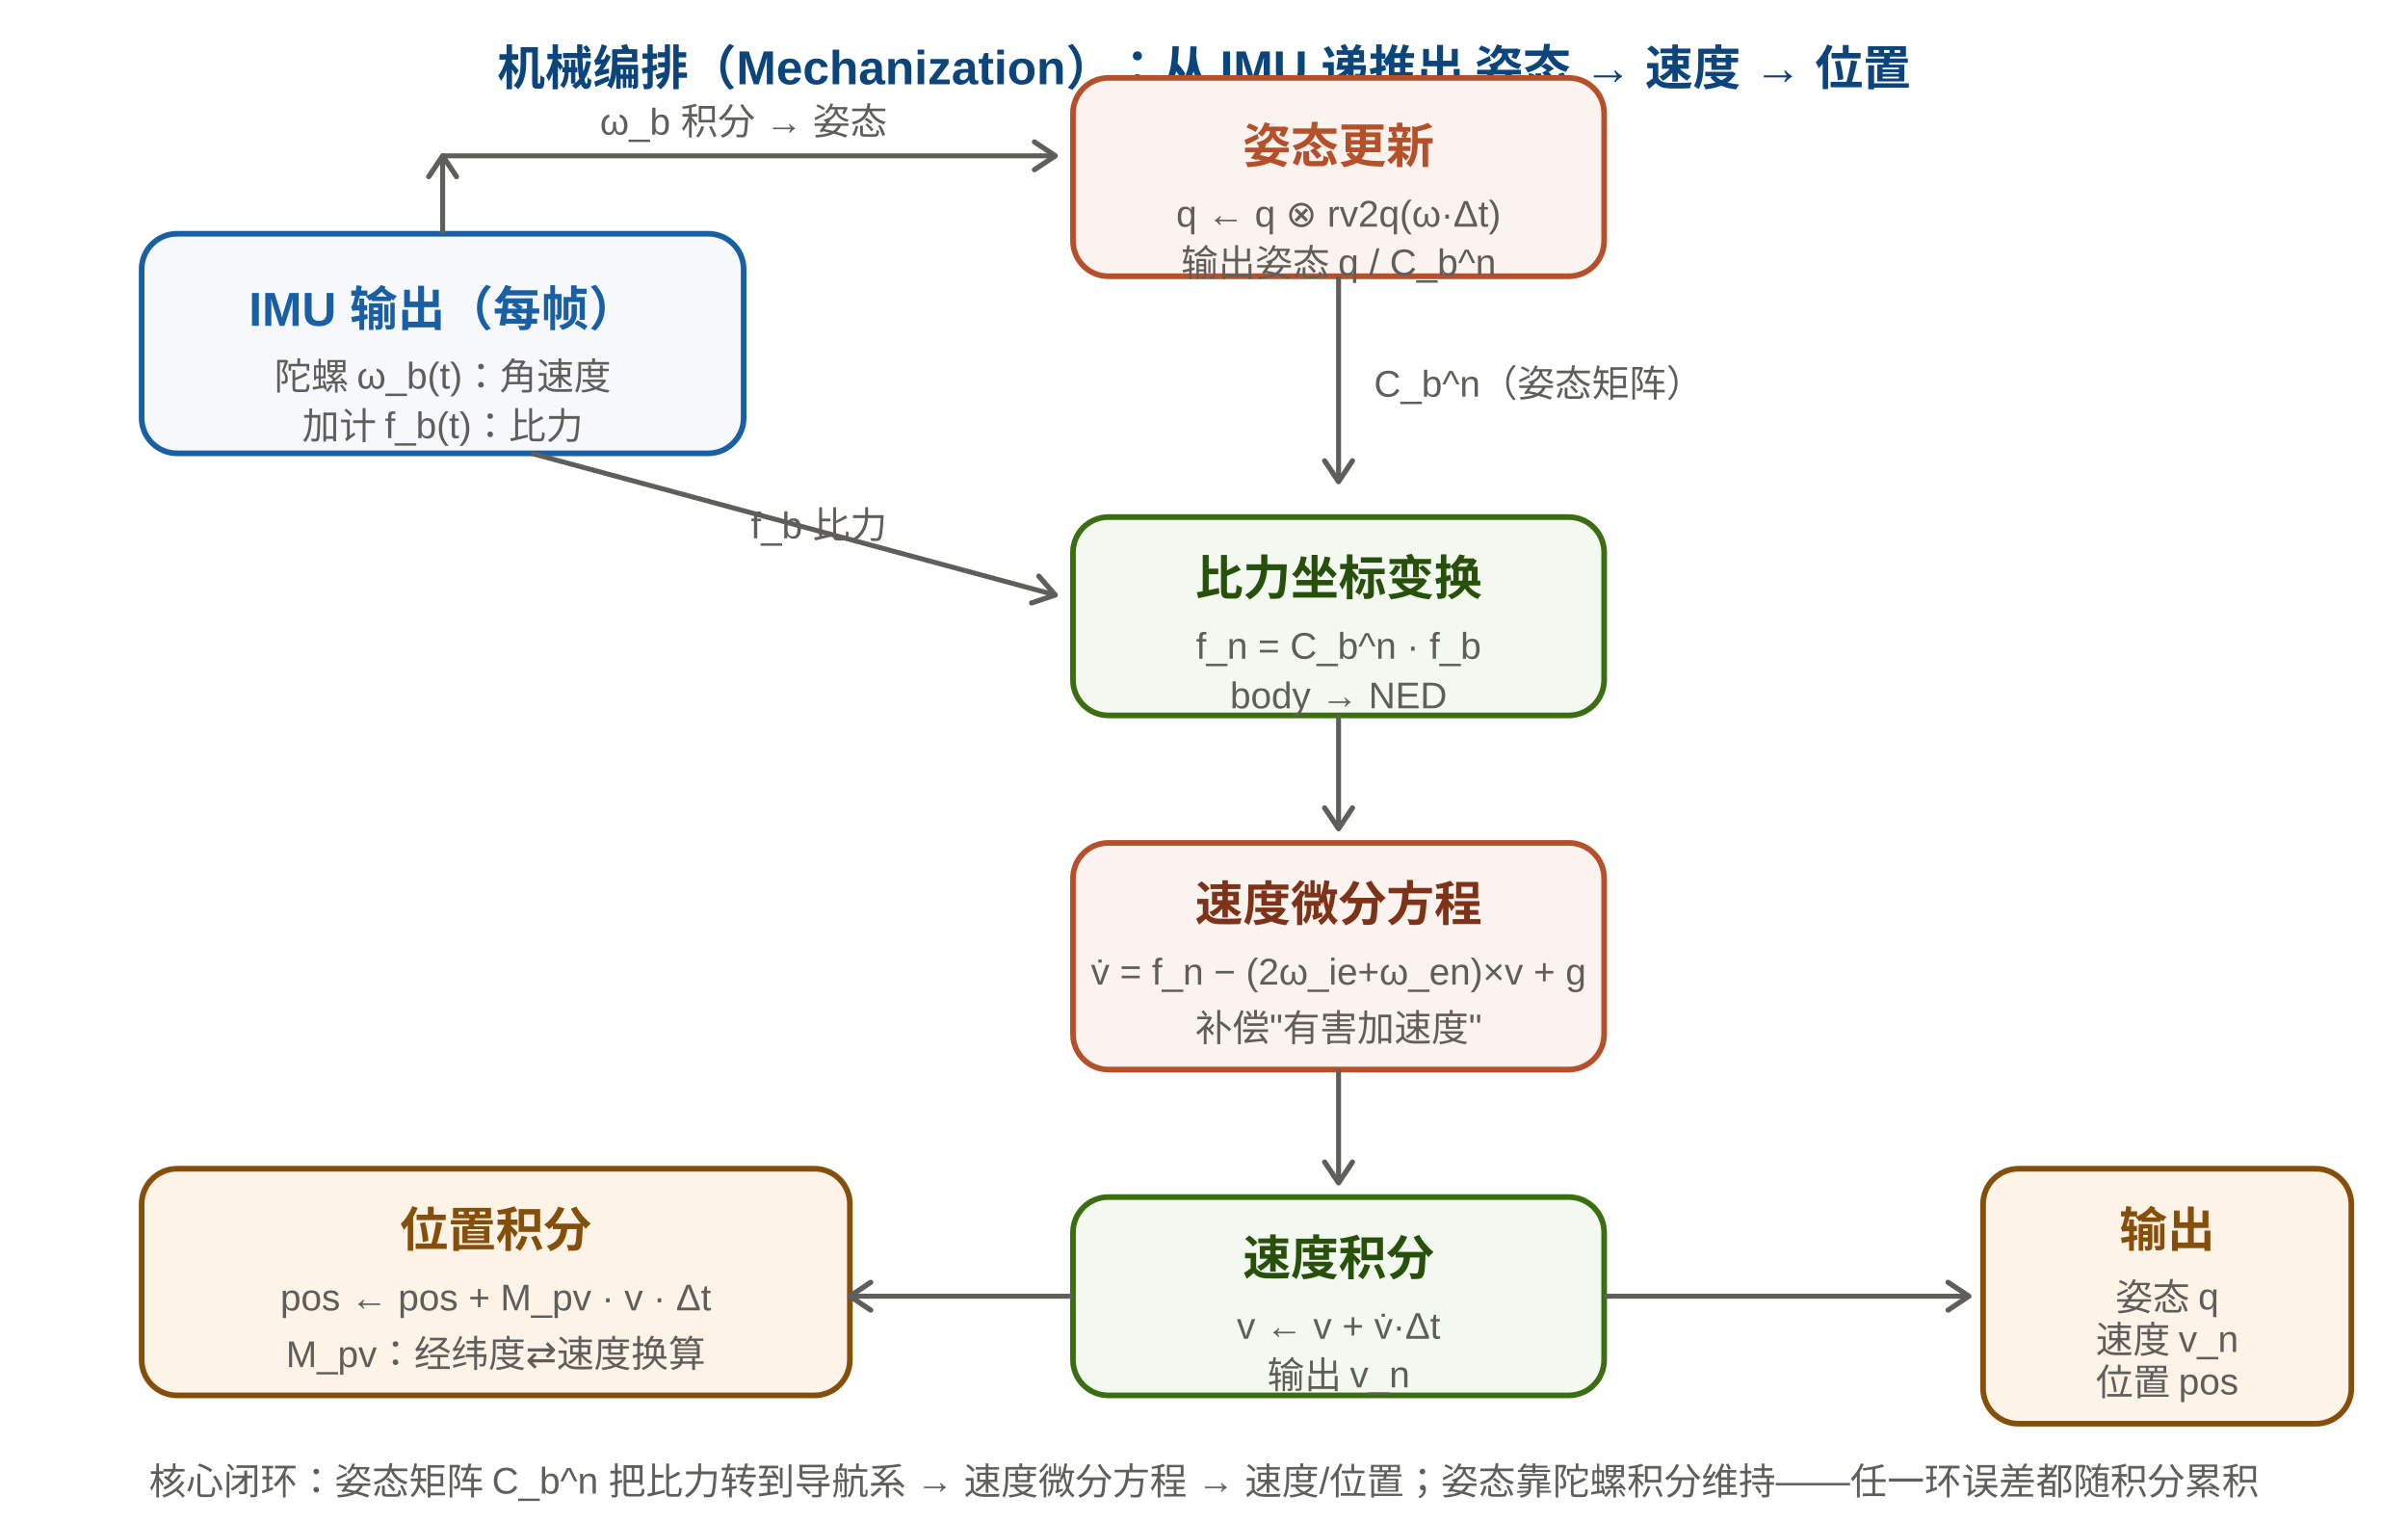
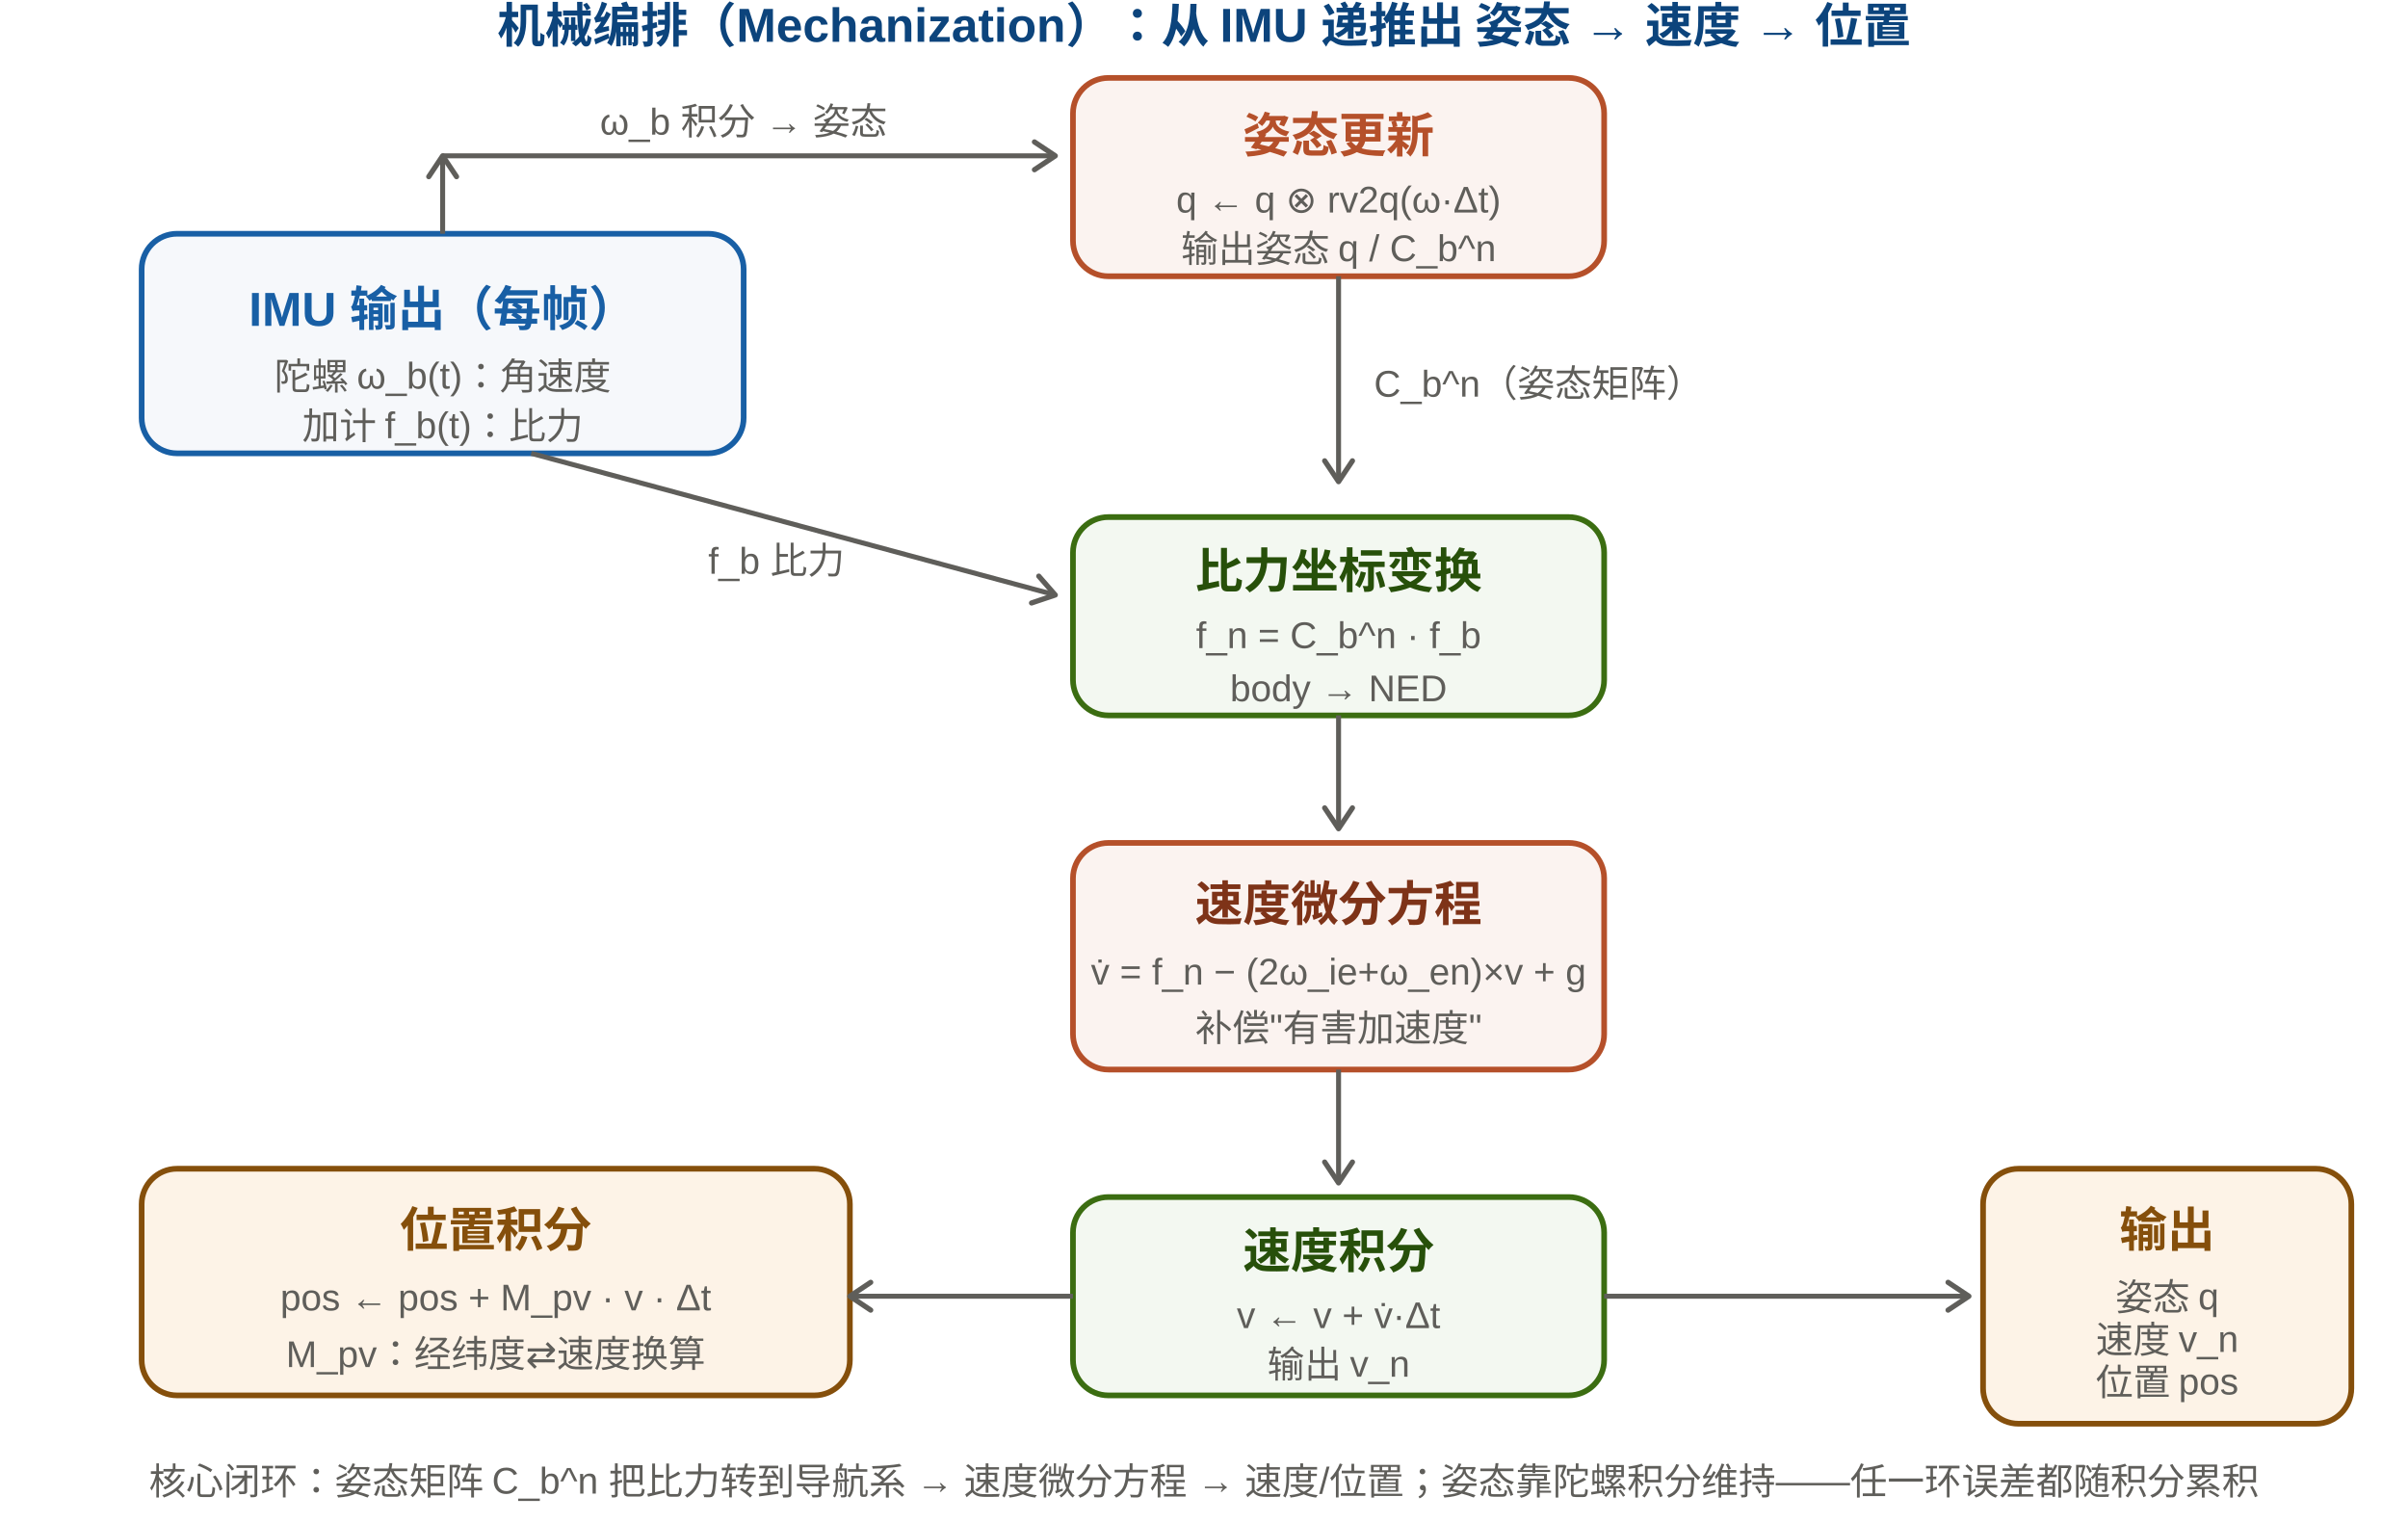
<svg xmlns="http://www.w3.org/2000/svg" viewBox="0 0 680 430" width="680" height="430" role="img">
  <style>
.th{font-size:13.5px;font-weight:700;font-family:'Segoe UI',Arial,'Microsoft YaHei',sans-serif;}
.ts{font-size:10.5px;fill:#5F5E5A;font-family:'Segoe UI',Arial,'Microsoft YaHei',sans-serif;}
.lb{font-size:11px;font-weight:700;font-family:'Segoe UI',Arial,'Microsoft YaHei',sans-serif;}
</style>
  <defs>
    <marker id="af" viewBox="0 0 10 10" refX="8" refY="5" markerWidth="7" markerHeight="7" orient="auto-start-reverse">
      <path d="M2 1L8 5L2 9" fill="none" stroke="#5F5E5A" stroke-width="1.5" stroke-linecap="round" stroke-linejoin="round" />
    </marker>
  </defs>
-   <text class="th" x="340" y="24" text-anchor="middle" fill="#0C447C">机械编排（Mechanization）：从 IMU 递推出 姿态 → 速度 → 位置</text>
+   <text class="th" x="340" y="12" text-anchor="middle" fill="#0C447C">机械编排（Mechanization）：从 IMU 递推出 姿态 → 速度 → 位置</text>
  <rect x="40" y="66" width="170" height="62" rx="10" fill="#F6F8FB" stroke="#185FA5" stroke-width="1.6" />
  <text class="th" x="125" y="92" text-anchor="middle" fill="#185FA5">IMU 输出（每帧）</text>
  <text class="ts" x="125" y="110" text-anchor="middle">陀螺 ω_b(t)：角速度</text>
  <text class="ts" x="125" y="124" text-anchor="middle">加计 f_b(t)：比力</text>
  <line x1="125" y1="66" x2="125" y2="44" stroke="#5F5E5A" stroke-width="1.4" marker-end="url(#af)" />
  <line x1="125" y1="44" x2="298" y2="44" stroke="#5F5E5A" stroke-width="1.4" marker-end="url(#af)" />
  <text class="ts" x="210" y="38" text-anchor="middle" font-size="9">ω_b 积分 → 姿态</text>
  <rect x="303" y="22" width="150" height="56" rx="10" fill="#FBF3F0" stroke="#B5502A" stroke-width="1.6" />
-   <text class="th" x="378" y="46" text-anchor="middle" fill="#B5502A">姿态更新</text>
-   <text class="ts" x="378" y="64" text-anchor="middle" font-size="9">q ← q ⊗ rv2q(ω·Δt)</text>
-   <text class="ts" x="378" y="78" text-anchor="middle" font-size="9">输出姿态 q / C_b^n</text>
+   <text class="th" x="378" y="43" text-anchor="middle" fill="#B5502A">姿态更新</text>
+   <text class="ts" x="378" y="60" text-anchor="middle" font-size="9">q ← q ⊗ rv2q(ω·Δt)</text>
+   <text class="ts" x="378" y="74" text-anchor="middle" font-size="9">输出姿态 q / C_b^n</text>
  <line x1="378" y1="78" x2="378" y2="136" stroke="#5F5E5A" stroke-width="1.4" marker-end="url(#af)" />
  <text class="ts" x="388" y="112" font-size="9">C_b^n（姿态矩阵）</text>
  <line x1="150" y1="128" x2="298" y2="168" stroke="#5F5E5A" stroke-width="1.4" marker-end="url(#af)" />
-   <text class="ts" x="212" y="152" font-size="9">f_b 比力</text>
+   <text class="ts" x="200" y="162" font-size="9">f_b 比力</text>
  <rect x="303" y="146" width="150" height="56" rx="10" fill="#F3F8F1" stroke="#3B6D11" stroke-width="1.6" />
-   <text class="th" x="378" y="168" text-anchor="middle" fill="#27500A">比力坐标变换</text>
-   <text class="ts" x="378" y="186" text-anchor="middle" font-size="9">f_n = C_b^n · f_b</text>
-   <text class="ts" x="378" y="200" text-anchor="middle" font-size="9">body → NED</text>
+   <text class="th" x="378" y="166" text-anchor="middle" fill="#27500A">比力坐标变换</text>
+   <text class="ts" x="378" y="183" text-anchor="middle" font-size="9">f_n = C_b^n · f_b</text>
+   <text class="ts" x="378" y="198" text-anchor="middle" font-size="9">body → NED</text>
  <line x1="378" y1="202" x2="378" y2="234" stroke="#5F5E5A" stroke-width="1.4" marker-end="url(#af)" />
  <rect x="303" y="238" width="150" height="64" rx="10" fill="#FBF3F0" stroke="#B5502A" stroke-width="1.6" />
  <text class="th" x="378" y="260" text-anchor="middle" fill="#7E3318">速度微分方程</text>
  <text class="ts" x="378" y="278" text-anchor="middle" font-size="9">v̇ = f_n − (2ω_ie+ω_en)×v + g</text>
  <text class="ts" x="378" y="294" text-anchor="middle" font-size="9">补偿"有害加速度"</text>
  <line x1="378" y1="302" x2="378" y2="334" stroke="#5F5E5A" stroke-width="1.4" marker-end="url(#af)" />
  <rect x="303" y="338" width="150" height="56" rx="10" fill="#F3F8F1" stroke="#3B6D11" stroke-width="1.6" />
-   <text class="th" x="378" y="360" text-anchor="middle" fill="#27500A">速度积分</text>
-   <text class="ts" x="378" y="378" text-anchor="middle" font-size="9">v ← v + v̇·Δt</text>
-   <text class="ts" x="378" y="392" text-anchor="middle" font-size="9">输出 v_n</text>
+   <text class="th" x="378" y="358" text-anchor="middle" fill="#27500A">速度积分</text>
+   <text class="ts" x="378" y="375" text-anchor="middle" font-size="9">v ← v + v̇·Δt</text>
+   <text class="ts" x="378" y="389" text-anchor="middle" font-size="9">输出 v_n</text>
  <line x1="453" y1="366" x2="556" y2="366" stroke="#5F5E5A" stroke-width="1.4" marker-end="url(#af)" />
  <rect x="560" y="330" width="104" height="72" rx="10" fill="#FDF3E7" stroke="#854F0B" stroke-width="1.6" />
  <text class="th" x="612" y="352" text-anchor="middle" fill="#854F0B">输出</text>
  <text class="ts" x="612" y="370" text-anchor="middle" font-size="9">姿态 q</text>
  <text class="ts" x="612" y="382" text-anchor="middle" font-size="9">速度 v_n</text>
  <text class="ts" x="612" y="394" text-anchor="middle" font-size="9">位置 pos</text>
  <rect x="40" y="330" width="200" height="64" rx="10" fill="#FDF3E7" stroke="#854F0B" stroke-width="1.6" />
  <text class="th" x="140" y="352" text-anchor="middle" fill="#854F0B">位置积分</text>
  <text class="ts" x="140" y="370" text-anchor="middle" font-size="9">pos ← pos + M_pv · v · Δt</text>
  <text class="ts" x="140" y="386" text-anchor="middle" font-size="9">M_pv：经纬度⇄速度换算</text>
  <line x1="303" y1="366" x2="240" y2="366" stroke="#5F5E5A" stroke-width="1.4" marker-end="url(#af)" />
  <text class="ts" x="340" y="422" text-anchor="middle">核心闭环：姿态矩阵 C_b^n 把比力转到导航系 → 速度微分方程 → 速度/位置；姿态靠陀螺积分维持——任一环误差都随积分累积</text>
</svg>
